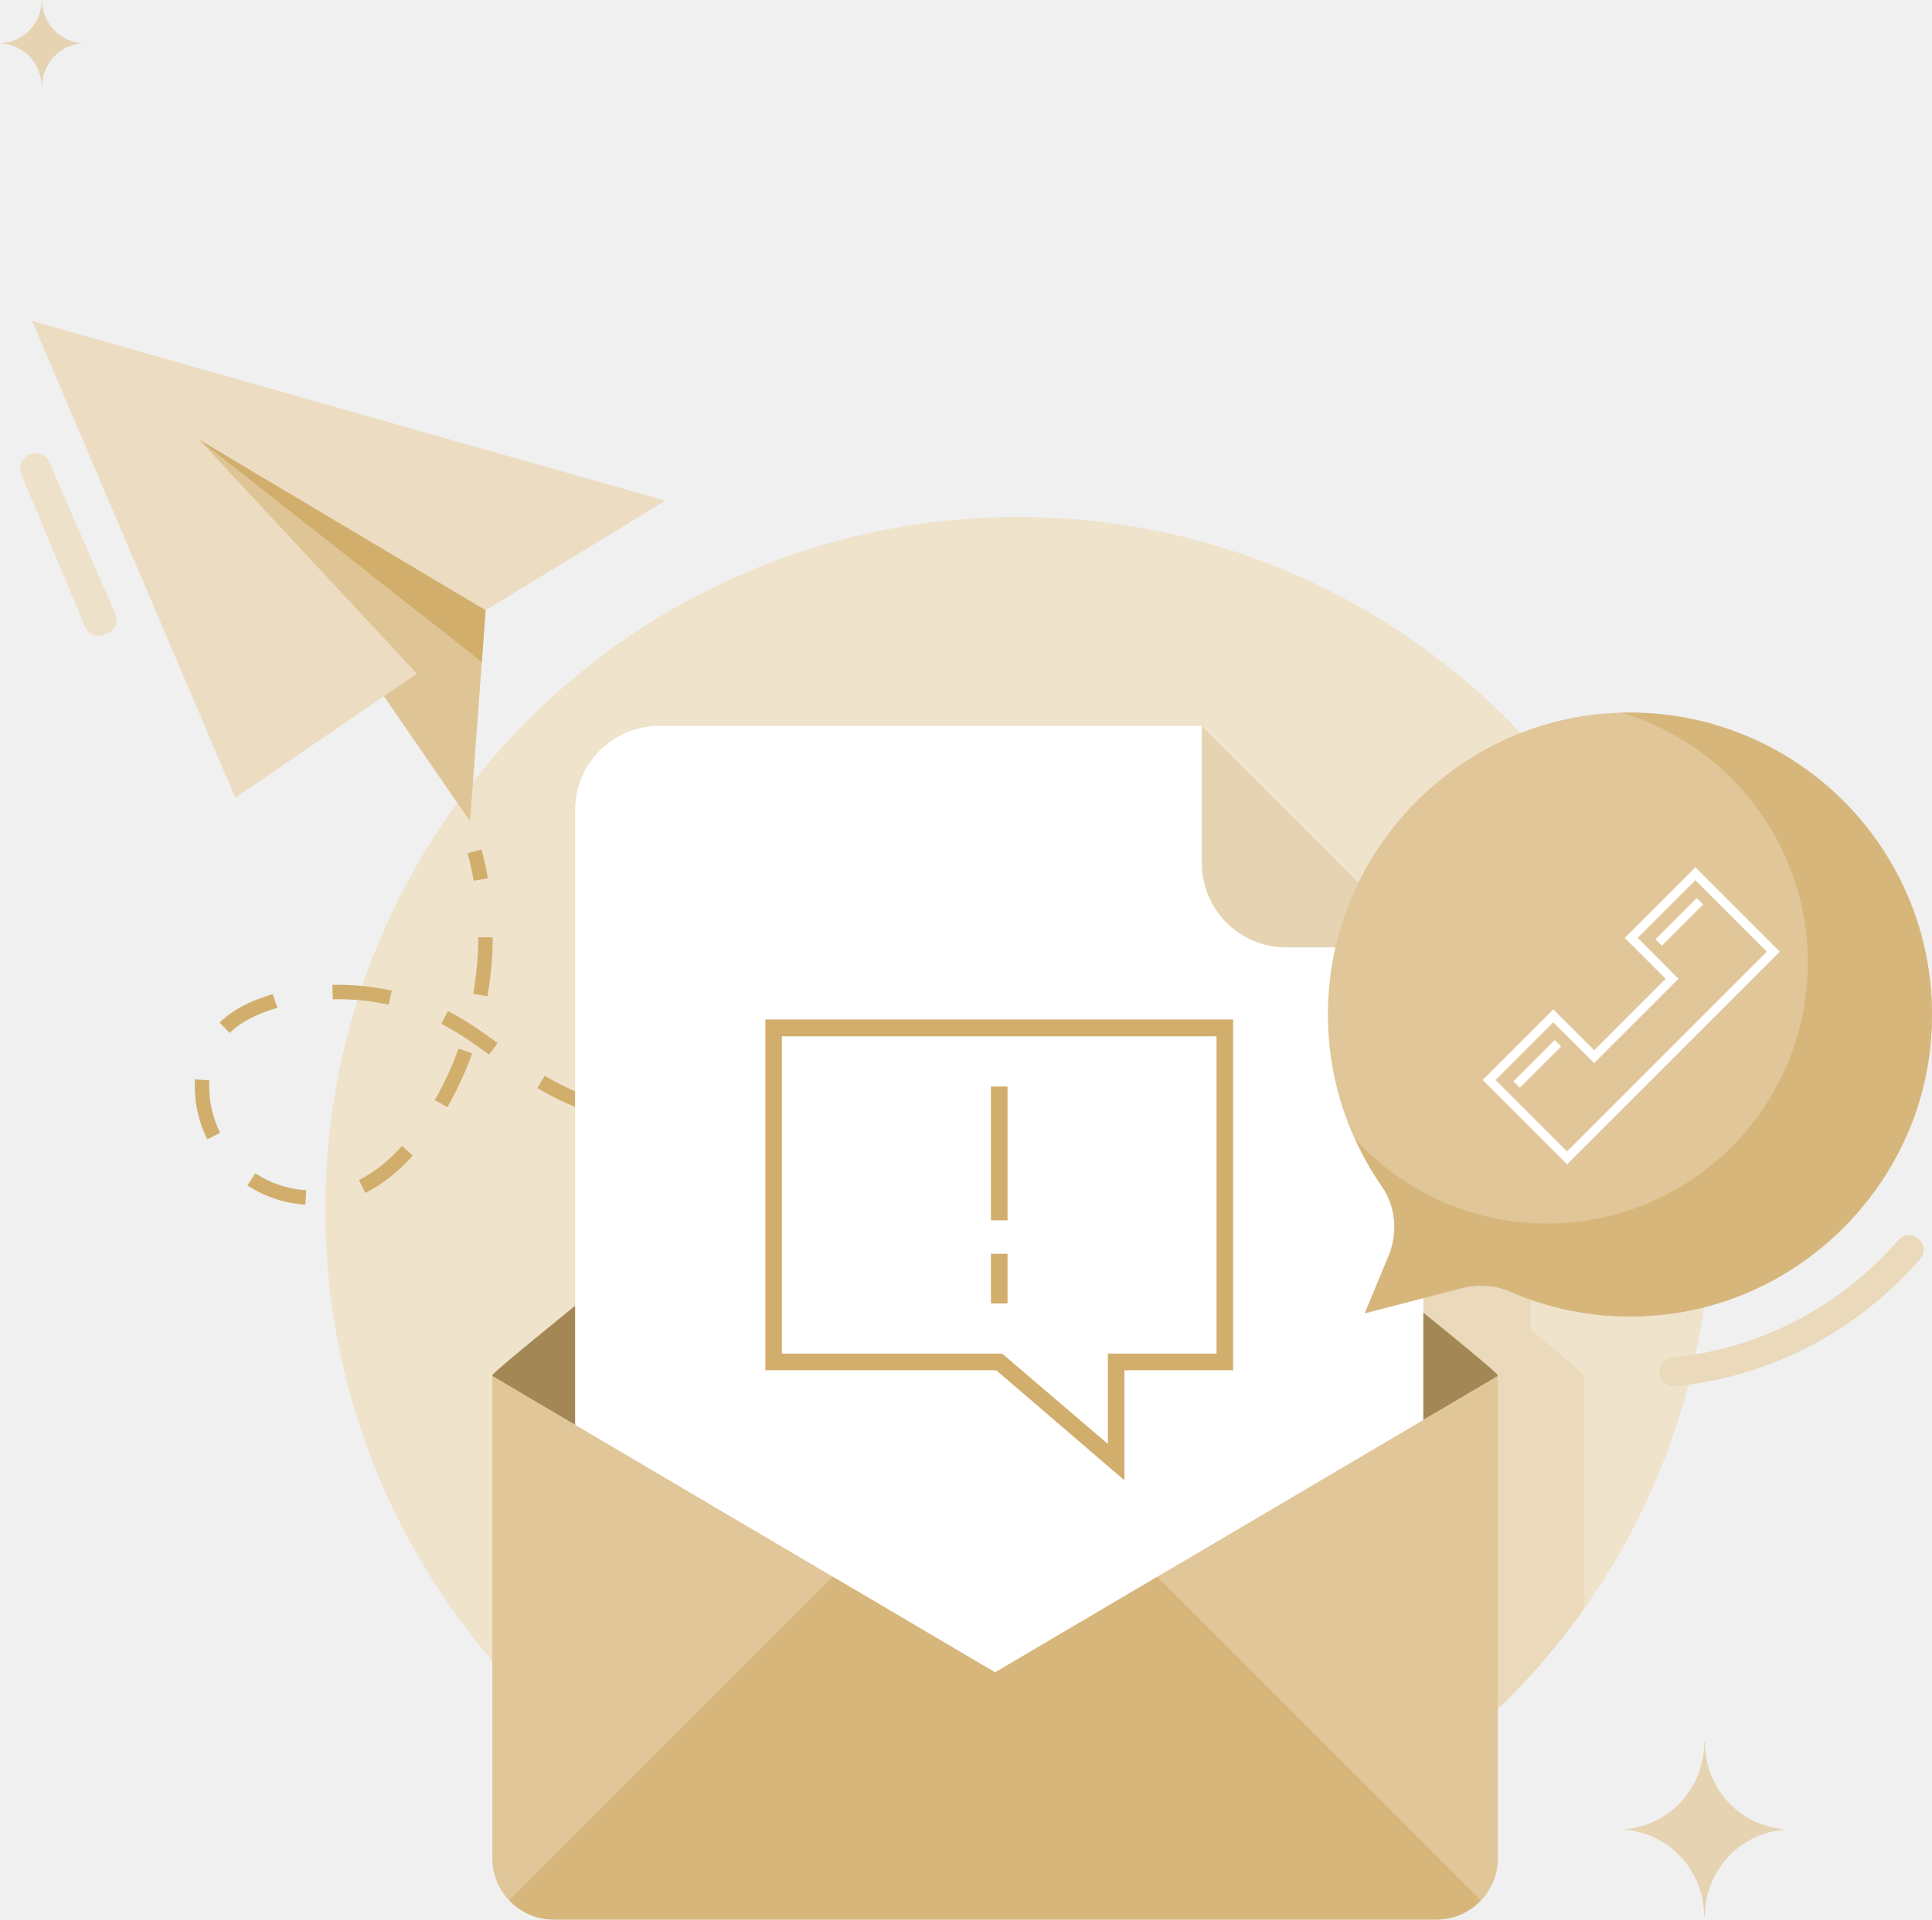
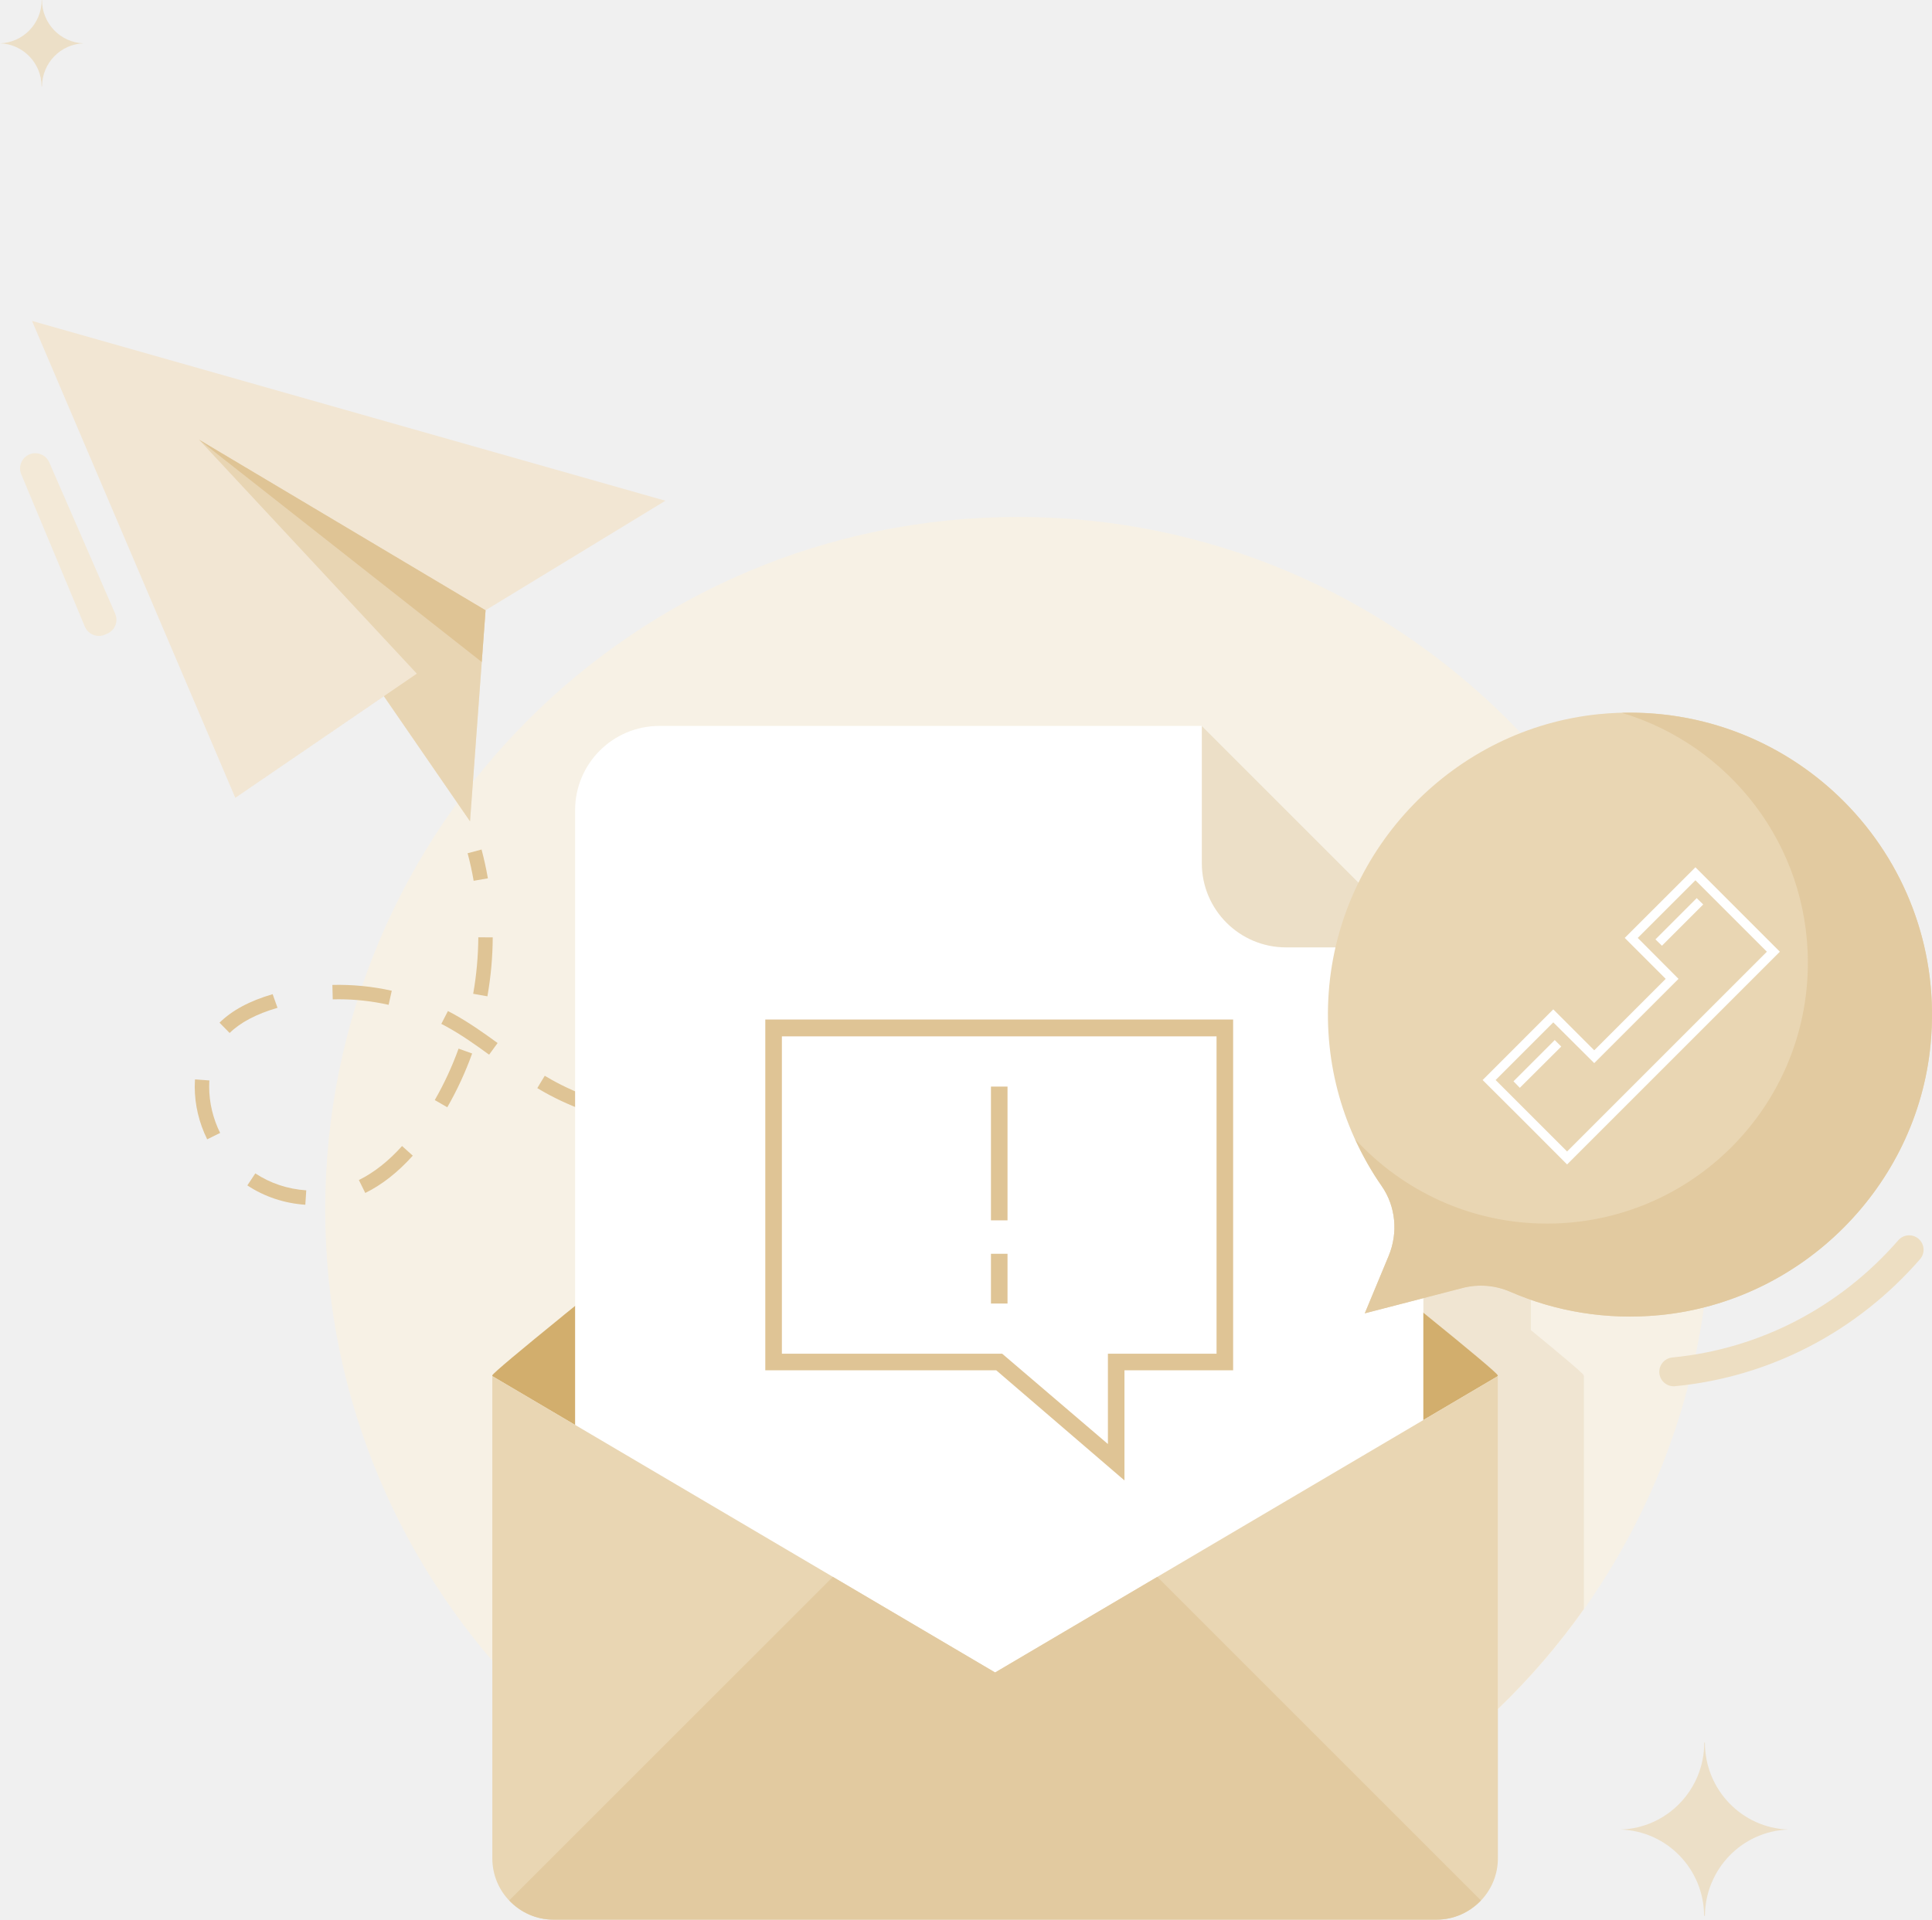
- <svg xmlns="http://www.w3.org/2000/svg" xml:space="preserve" width="10.881in" height="10.813in" version="1.1" style="shape-rendering:geometricPrecision; text-rendering:geometricPrecision; image-rendering:optimizeQuality; fill-rule:evenodd; clip-rule:evenodd" viewBox="0 0 108810 108135">
+ <svg xmlns="http://www.w3.org/2000/svg" xml:space="preserve" width="8.559in" height="8.506in" version="1.1" style="shape-rendering:geometricPrecision; text-rendering:geometricPrecision; image-rendering:optimizeQuality; fill-rule:evenodd; clip-rule:evenodd" viewBox="0 0 85591 85061">
  <defs>
    <style type="text/css">
   
-     .fil5 {fill:#43BEB2}
-     .fil6 {fill:#A38755}
-     .fil4 {fill:#D2AE6D}
-     .fil10 {fill:#D7B67C}
-     .fil3 {fill:#DFC596}
-     .fil9 {fill:#E0C698}
-     .fil8 {fill:#E5D3B2}
-     .fil1 {fill:#EAD9BA}
-     .fil2 {fill:#ECDDC2}
-     .fil11 {fill:#EEE1C9}
-     .fil0 {fill:#EFE3CC}
-     .fil7 {fill:white}
-     .fil12 {fill:white}
+     .fil5 {fill:#7ECDC5}
+     .fil7 {fill:#D2AE6D}
+     .fil4 {fill:#DFC495}
+     .fil11 {fill:#E2CAA0}
+     .fil3 {fill:#E8D5B3}
+     .fil10 {fill:#E9D6B3}
+     .fil9 {fill:#ECDFC7}
+     .fil6 {fill:#EDDEC2}
+     .fil1 {fill:#F0E5D2}
+     .fil2 {fill:#F2E6D3}
+     .fil12 {fill:#F3E9D7}
+     .fil0 {fill:#F7F1E5}
+     .fil8 {fill:white}
   
  </style>
  </defs>
  <g id="Layer_x0020_1">
-     <g id="_2897950082096">
+     <g id="_1507467792368">
      <g>
-         <path class="fil0" d="M96354 68140c0,-21550 -17469,-39019 -39019,-39019 -21549,0 -39019,17469 -39019,39019 0,21550 17470,39019 39019,39019 21550,0 39019,-17469 39019,-39019z" />
-         <path class="fil1" d="M84361 96269l0 -18750 -7 0 0 -45c-23,-96 -2376,-2048 -4186,-3530l0 -821 2190 -565c344,-88 694,-132 1043,-132 565,0 1125,115 1646,341 380,163 774,319 1169,447l1 1713c1809,1482 2957,2451 2979,2548l0 44 8 0 0 13119c-1438,2033 -3055,3911 -4843,5631z" />
-         <polygon class="fil2" points="1802,18078 13252,44944 21621,39219 26471,46266 27346,34378 37474,28206 " />
-         <polygon class="fil3" points="23476,37948 13252,44944 21621,39219 26471,46266 27346,34378 11207,24767 " />
-         <polygon class="fil4" points="27132,37292 11207,24767 27346,34378 " />
-         <path class="fil4" d="M26676 49617c-90,-523 -205,-1046 -340,-1553l785 -210c142,530 261,1077 356,1624l-801 139z" />
-         <path class="fil4" d="M27450 56124l-800 -142c186,-1050 282,-2121 288,-3182l813 4c-6,1107 -107,2224 -301,3320zm-5564 479c-923,-207 -1872,-312 -2817,-312l-329 4 -21 -813c1120,-26 2248,82 3345,328l-178 793zm-8954 1587l-569 -581c716,-701 1695,-1225 2992,-1605l273 767c-1194,349 -2086,823 -2696,1419zm14615 1222c-748,-544 -1551,-1116 -2420,-1592l-272 -144 372 -722c97,49 193,101 289,153 912,500 1773,1113 2509,1649l-478 656zm34912 1071l-251 -772c1033,-336 2062,-686 3084,-1050l271 767c-1028,365 -2064,718 -3104,1055zm-6316 1800l-191 -790c1016,-247 2075,-527 3144,-832l224 782c-1080,309 -2149,591 -3177,840zm-30952 91l-705 -406c527,-916 978,-1891 1341,-2897l764 274c-379,1053 -849,2071 -1400,3029zm8112 323c-956,-325 -1851,-722 -2663,-1180 -127,-71 -254,-146 -380,-222l420 -696c119,72 238,142 359,210 768,433 1617,810 2525,1119l-261 769zm16381 821l-110 -805c1046,-142 2123,-320 3203,-528l153 798c-1093,211 -2186,392 -3246,535zm-9865 371l-519 -41c-999,-83 -1905,-195 -2768,-345l139 -801c839,145 1721,255 2696,337l508 38 -56 812zm3297 106l-4 -813c1058,-5 2148,-48 3238,-128l59 810c-1107,81 -2216,126 -3293,131zm-31448 186c-458,-929 -700,-1950 -700,-2954 0,-82 2,-164 5,-246l10 -177 810 60 -8 149c-2,72 -4,143 -4,214 0,880 212,1776 616,2594l-729 360zm8903 3021l-359 -729c846,-416 1664,-1060 2432,-1915l604 543c-837,933 -1738,1640 -2677,2101zm-3376 663c-1180,-79 -2309,-455 -3265,-1089l450 -677c838,555 1830,886 2869,955l-54 811z" />
-         <path class="fil5" d="M68675 58282l-289 -761c506,-192 1012,-388 1515,-585l296 758c-506,197 -1013,394 -1522,588z" />
-         <path class="fil1" d="M94263 78091c-413,0 -767,-314 -808,-735 -43,-446 283,-843 730,-887 4912,-475 9431,-2821 12725,-6602 295,-340 808,-374 1146,-79 339,294 375,808 79,1146 -3567,4097 -8465,6637 -13793,7153l-79 4z" />
-         <path class="fil6" d="M84357 77520l-28317 16699 -28315 -16699 4 -46c23,-106 1586,-1411 3969,-3348l65 -55c7819,-6348 24277,-19349 24277,-19349 0,0 16459,13001 24278,19349 2421,1964 4012,3293 4034,3403l5 46z" />
-         <path class="fil7" d="M67686 40893l-30551 0c-2621,0 -4746,2125 -4746,4745l0 46193c0,2621 2125,4745 4745,4745l38283 0c2620,0 4744,-2124 4744,-4745l0 -38462 -12475 -12476z" />
-         <path class="fil8" d="M67686 48624c0,2620 2125,4745 4744,4745l7731 0 -12475 -12476 0 7731z" />
-         <path class="fil9" d="M84360 77519l0 27166c0,1899 -1552,3450 -3451,3450l-49740 0c-1899,0 -3441,-1551 -3441,-3450l0 -27166 28316 16695 28316 -16695z" />
-         <path class="fil10" d="M83403 107055l-18225 -18226 -9134 5385 -9138 -5387 -18226 18226c627,663 1508,1082 2489,1082l49740 0c982,0 1864,-418 2494,-1080z" />
-         <path class="fil9" d="M90079 40227c-8151,800 -14663,7519 -15246,15689 -290,4065 861,7842 2984,10898 799,1150 930,2638 393,3932l-1345 3236 5495 -1424c896,-233 1841,-160 2690,208 2547,1105 5416,1609 8430,1316 8002,-774 14475,-7235 15248,-15236 1037,-10734 -7912,-19673 -18649,-18619z" />
-         <path class="fil10" d="M91341 40154c6059,1814 10478,7426 10478,14076 0,8117 -6580,14698 -14698,14698 -4276,0 -8113,-1838 -10799,-4753 423,926 919,1811 1495,2639 799,1150 930,2638 393,3932l-1345 3236 5495 -1424c896,-233 1841,-160 2690,208 2547,1105 5416,1609 8430,1316 8002,-774 14475,-7235 15248,-15236 996,-10310 -7222,-18958 -17387,-18692z" />
-         <path class="fil11" d="M2772 26045l3714 8522c189,435 -11,941 -446,1128l-132 57c-437,188 -944,-14 -1129,-454l-3581 -8580c-189,-449 34,-966 493,-1135 426,-157 901,46 1081,462z" />
-         <path class="fil4" d="M56744 73431l0 -2803 -934 0 0 2803 934 0zm5652 7913l-5954 -5088 -12407 0 0 -17875 24481 0 0 17875 -6120 0 0 5088zm934 -4152l6119 0 0 -19761 -26347 0 0 19761 13006 0 7222 6203 0 -6203zm-7520 -8448l934 0 0 -7536 -934 0 0 7536z" />
-         <path class="fil12" d="M85239 60912l357 366 2333 -2324 -366 -365 -2324 2323zm15003 -7300l-11984 11984c-1583,-1592 -3165,-3175 -4757,-4757l3979 -3979 2306 2305 4025 -4025 -2306 -2305 3980 -3980c1582,1583 3174,3175 4757,4757zm-4757 -4025l-3248 3248 2296 2305 -4747 4748 -2306 -2297 -3247 3248c1345,1345 2680,2680 4025,4025l11252 -11252c-1345,-1345 -2681,-2680 -4025,-4025l0 0zm-2251 3330l366 357 2324 -2324 -366 -357 -2324 2324z" />
+         <path class="fil0" d="M75793 53600c0,-16952 -13741,-30693 -30692,-30693 -16951,0 -30693,13741 -30693,30693 0,16951 13742,30693 30693,30693 16951,0 30692,-13742 30692,-30693z" />
+         <path class="fil1" d="M66360 75726l0 -14749 -6 0 0 -35c-18,-76 -1869,-1611 -3293,-2777l0 -645 1723 -445c270,-69 546,-104 820,-104 445,0 885,90 1295,268 299,129 609,252 920,352l0 1347c1424,1166 2327,1928 2344,2004l0 35 6 0 0 10320c-1131,1599 -2403,3076 -3809,4429z" />
+         <polygon class="fil2" points="1418,14220 10425,35353 17007,30850 20823,36393 21511,27042 29478,22188 " />
+         <polygon class="fil3" points="18466,29850 10425,35353 17007,30850 20823,36393 21511,27042 8816,19482 " />
+         <polygon class="fil4" points="21342,29334 8816,19482 21511,27042 " />
+         <path class="fil4" d="M20984 39029c-71,-411 -161,-822 -268,-1221l618 -165c111,417 205,847 280,1277l-630 109z" />
+         <path class="fil4" d="M21593 44148l-630 -112c146,-826 222,-1668 227,-2503l639 3c-4,871 -84,1750 -236,2612zm-4377 377c-726,-163 -1472,-246 -2216,-246l-259 4 -16 -640c881,-21 1768,64 2631,258l-140 624zm-7043 1248l-448 -457c563,-552 1333,-964 2354,-1263l215 604c-940,275 -1642,647 -2121,1116zm11496 961c-589,-428 -1220,-878 -1904,-1252l-214 -113 293 -568c76,38 152,79 228,120 717,393 1394,875 1973,1297l-376 516zm27462 843l-197 -608c812,-264 1621,-539 2426,-825l213 602c-809,288 -1624,566 -2442,831zm-4968 1416l-150 -622c799,-194 1632,-414 2473,-654l176 614c-850,244 -1691,466 -2499,662zm-24347 71l-555 -319c414,-720 769,-1487 1055,-2279l601 216c-298,828 -668,1628 -1101,2382zm6380 254c-751,-255 -1456,-568 -2094,-928 -100,-56 -200,-115 -299,-174l331 -548c93,56 186,112 282,165 604,341 1272,637 1986,880l-206 605zm12886 646l-86 -633c822,-112 1670,-252 2519,-415l121 627c-860,166 -1720,308 -2554,421zm-7760 292l-408 -32c-786,-66 -1498,-154 -2177,-272l109 -630c660,114 1354,201 2121,265l399 30 -44 639zm2593 83l-3 -639c833,-4 1690,-38 2547,-101l47 637c-871,64 -1743,99 -2591,103zm-24736 146c-361,-730 -552,-1534 -552,-2323 0,-65 2,-129 5,-194l7 -139 638 47 -7 117c-2,57 -3,113 -3,169 0,692 167,1397 485,2040l-573 283zm7003 2377l-283 -573c665,-328 1309,-834 1913,-1507l475 427c-658,734 -1367,1291 -2105,1653zm-2656 522c-928,-62 -1816,-358 -2568,-857l353 -533c660,437 1440,697 2257,751l-42 639z" />
+         <path class="fil5" d="M54021 45845l-228 -598c398,-151 796,-305 1192,-460l233 596c-398,155 -797,309 -1197,462z" />
+         <path class="fil6" d="M74148 61427c-325,0 -603,-247 -635,-578 -34,-351 223,-663 574,-698 3864,-373 7419,-2219 10010,-5193 232,-267 636,-294 901,-62 267,231 295,635 62,901 -2805,3223 -6659,5221 -10849,5627l-63 3z" />
+         <path class="fil7" d="M66356 60978l-22274 13136 -22273 -13136 3 -36c18,-83 1248,-1110 3122,-2633l51 -44c6151,-4993 19097,-15220 19097,-15220 0,0 12947,10227 19097,15220 1904,1545 3156,2590 3174,2677l3 36z" />
+         <path class="fil8" d="M53243 32167l-24032 0c-2062,0 -3733,1671 -3733,3732l0 36337c0,2061 1671,3732 3732,3732l30114 0c2061,0 3732,-1671 3732,-3732l0 -30256 -9813 -9813z" />
+         <path class="fil9" d="M53243 38248c0,2061 1671,3732 3732,3732l6081 0 -9813 -9813 0 6081z" />
+         <path class="fil10" d="M66359 60977l0 21369c0,1494 -1221,2715 -2715,2715l-39126 0c-1494,0 -2707,-1221 -2707,-2715l0 -21369 22274 13133 22274 -13133z" />
+         <path class="fil11" d="M65606 84210l-14336 -14336 -7185 4236 -7188 -4237 -14337 14336c493,522 1186,852 1958,852l39126 0c772,0 1466,-330 1962,-851z" />
+         <path class="fil10" d="M70857 31643c-6412,629 -11534,5914 -11993,12341 -228,3198 678,6169 2348,8572 628,905 731,2075 309,3093l-1058 2546 4323 -1120c704,-183 1448,-126 2116,164 2003,869 4260,1265 6631,1035 6294,-609 11386,-5691 11994,-11985 816,-8443 -6224,-15475 -14670,-14646z" />
+         <path class="fil11" d="M71850 31586c4766,1427 8242,5841 8242,11072 0,6385 -5176,11561 -11561,11561 -3364,0 -6383,-1445 -8495,-3738 333,728 723,1424 1176,2075 628,905 731,2075 309,3093l-1058 2546 4323 -1120c704,-183 1448,-126 2116,164 2003,869 4260,1265 6631,1035 6294,-609 11386,-5691 11994,-11985 783,-8110 -5681,-14913 -13677,-14703z" />
+         <path class="fil12" d="M2181 20487l2921 6704c149,342 -8,740 -351,887l-104 45c-343,148 -742,-11 -888,-357l-2817 -6749c-148,-353 28,-760 388,-893 335,-124 709,36 851,363z" />
+         <path class="fil4" d="M44635 57762l0 -2205 -734 0 0 2205 734 0zm4447 6224l-4684 -4002 -9759 0 0 -14061 19256 0 0 14061 -4813 0 0 4002zm734 -3266l4814 0 0 -15544 -20726 0 0 15544 10232 0 5680 4880 0 -4880zm-5915 -6645l734 0 0 -5928 -734 0 0 5928z" />
+         <path class="fil8" d="M67050 47914l281 288 1835 -1828 -288 -288 -1828 1828zm11801 -5742l-9426 9426c-1245,-1252 -2490,-2497 -3742,-3741l3130 -3131 1814 1814 3166 -3166 -1814 -1814 3131 -3130c1244,1245 2496,2497 3741,3742zm-3741 -3166l-2555 2554 1806 1814 -3734 3734 -1814 -1806 -2554 2555c1058,1057 2108,2108 3166,3166l8851 -8851c-1058,-1058 -2109,-2108 -3166,-3166l0 0zm-1771 2619l288 281 1828 -1828 -288 -281 -1828 1828z" />
      </g>
-       <path class="fil8" d="M91274 103062c2602,84 4688,2220 4702,4865l43 0c21,-2645 2107,-4781 4702,-4865 -2609,-85 -4702,-2242 -4702,-4901l-35 0c0,2659 -2094,4816 -4710,4901z" />
-       <path class="fil8" d="M0 2441c1296,43 2336,1107 2343,2424l21 0c10,-1317 1050,-2381 2343,-2424 -1300,-42 -2343,-1116 -2343,-2441l-18 0c0,1325 -1043,2399 -2346,2441z" />
+       <path class="fil9" d="M71797 81069c2047,67 3688,1747 3699,3827l34 0c16,-2080 1657,-3760 3699,-3827 -2053,-66 -3699,-1763 -3699,-3854l-28 0c0,2091 -1647,3788 -3705,3854z" />
+       <path class="fil9" d="M0 1920c1020,34 1837,871 1843,1907l17 0c8,-1036 825,-1873 1842,-1907 -1022,-33 -1842,-878 -1842,-1920l-14 0c0,1042 -821,1887 -1846,1920z" />
    </g>
  </g>
</svg>
